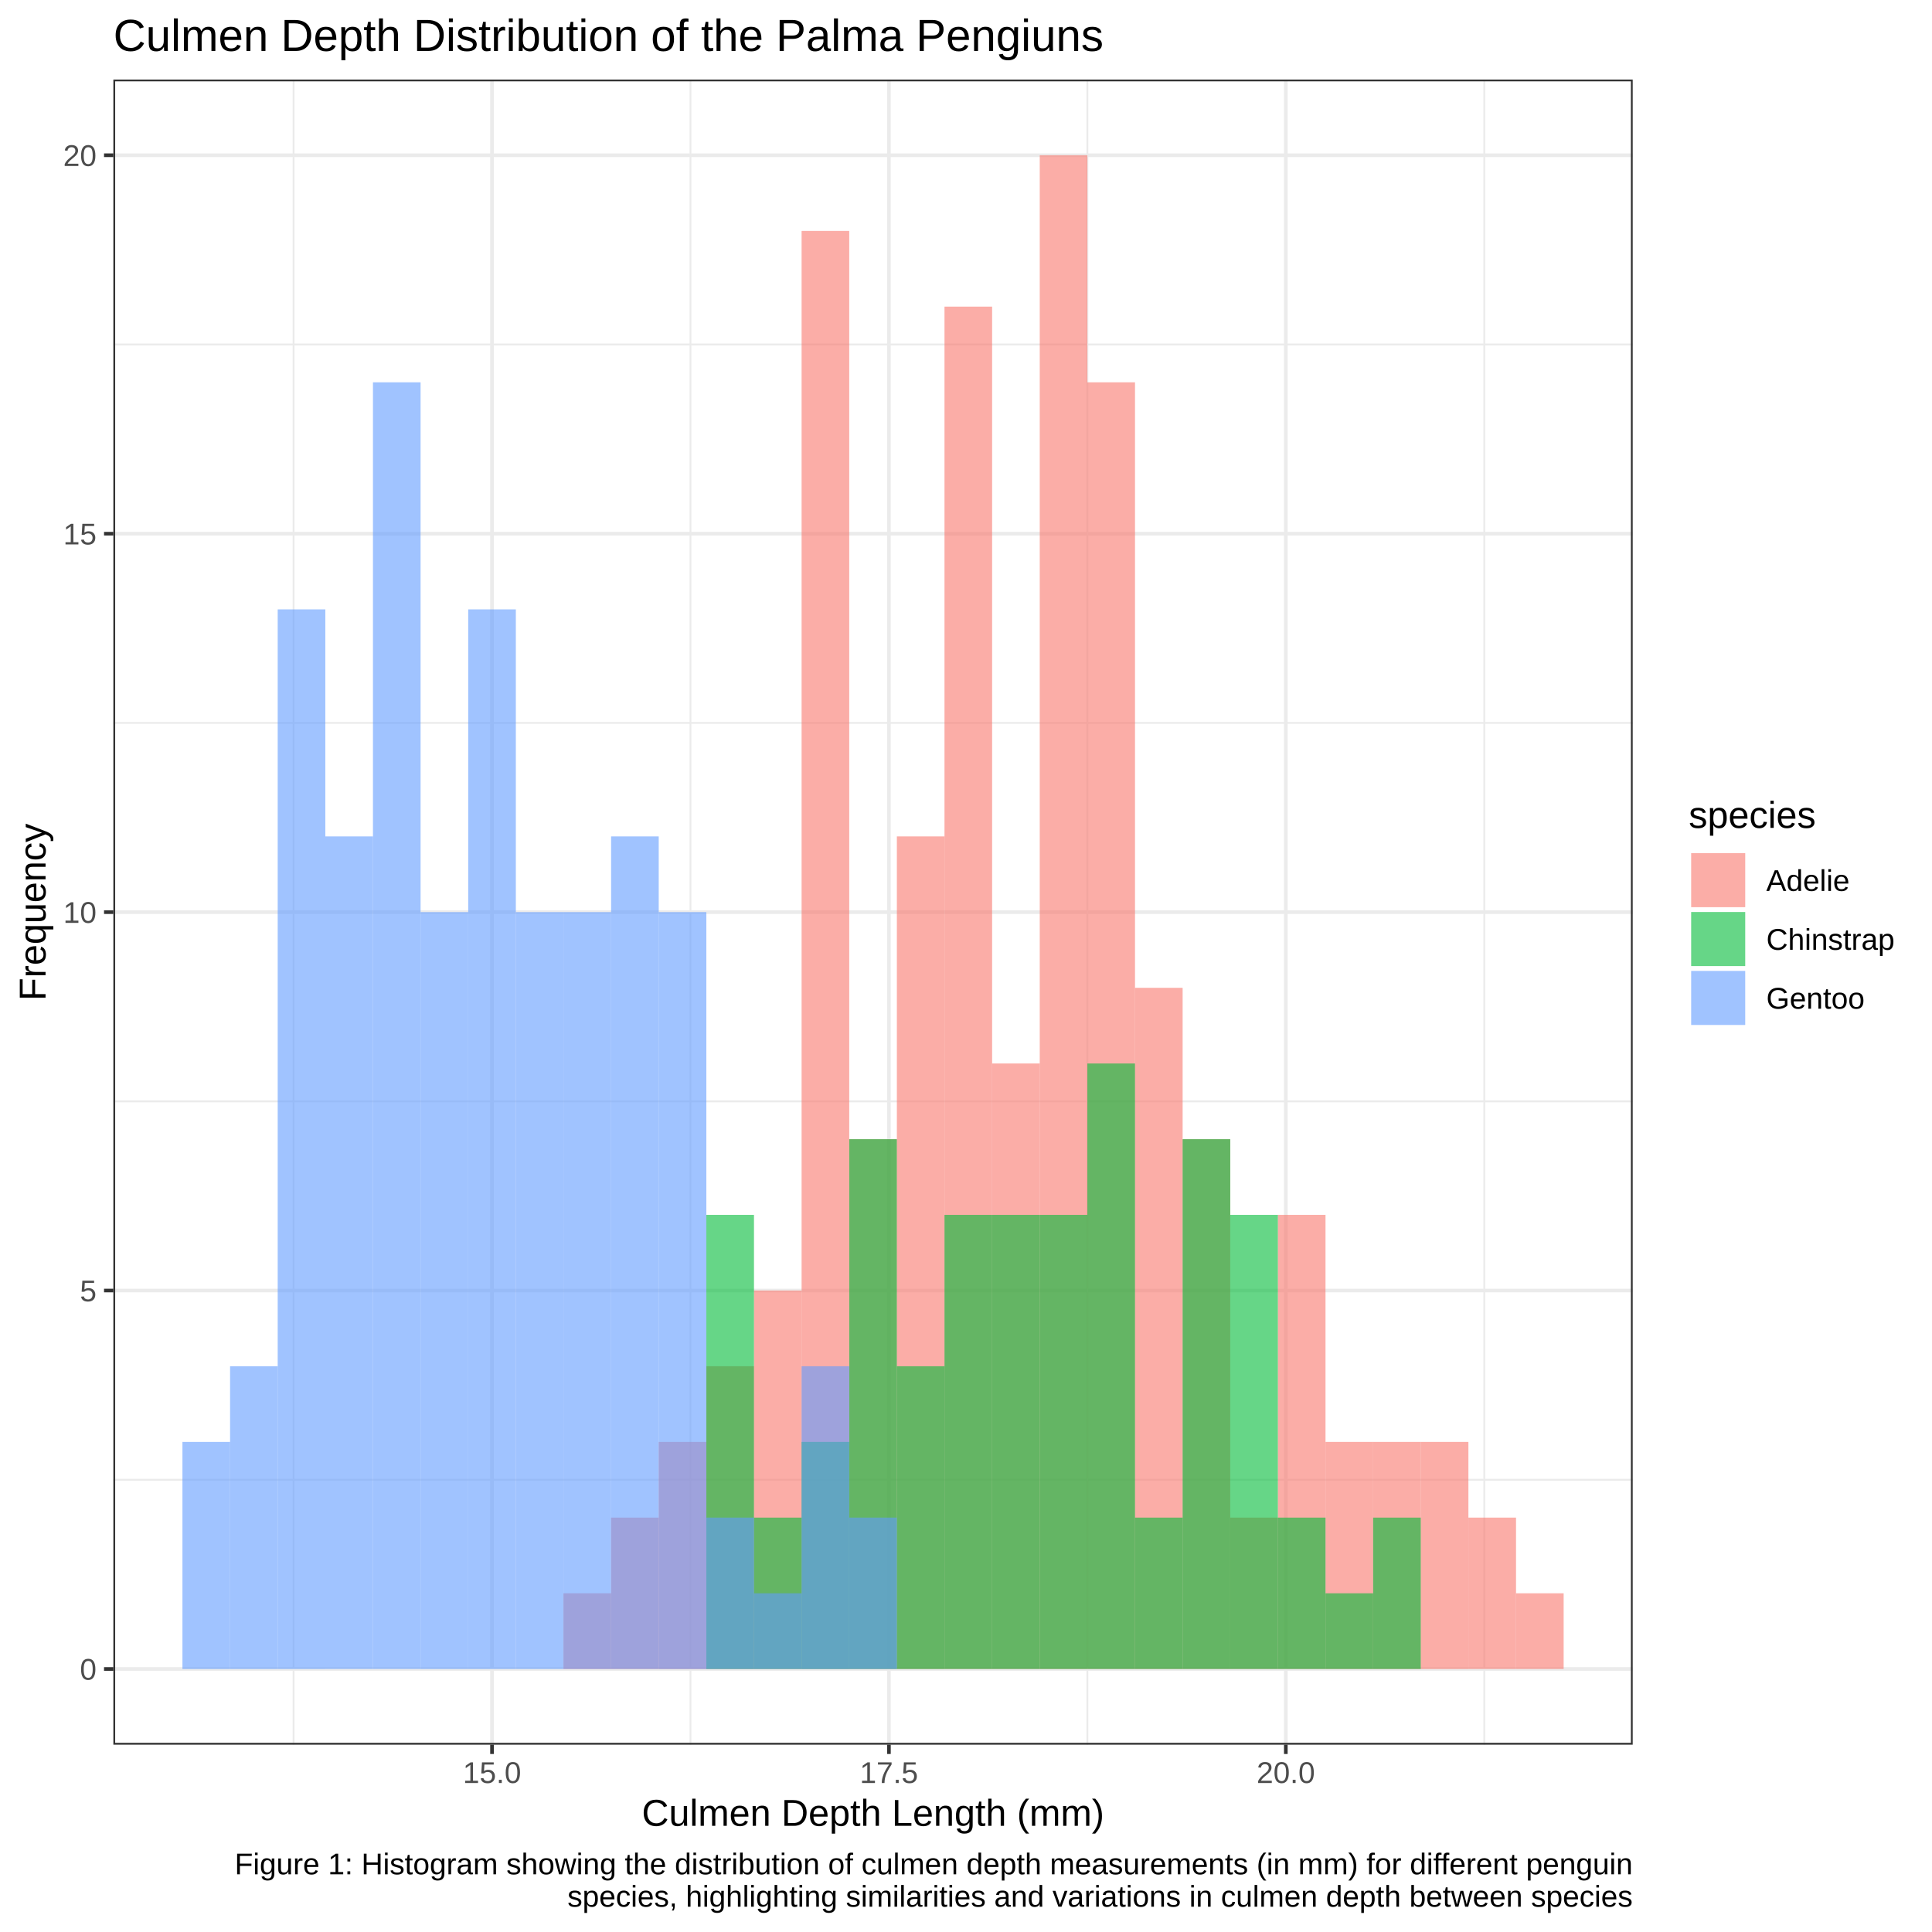
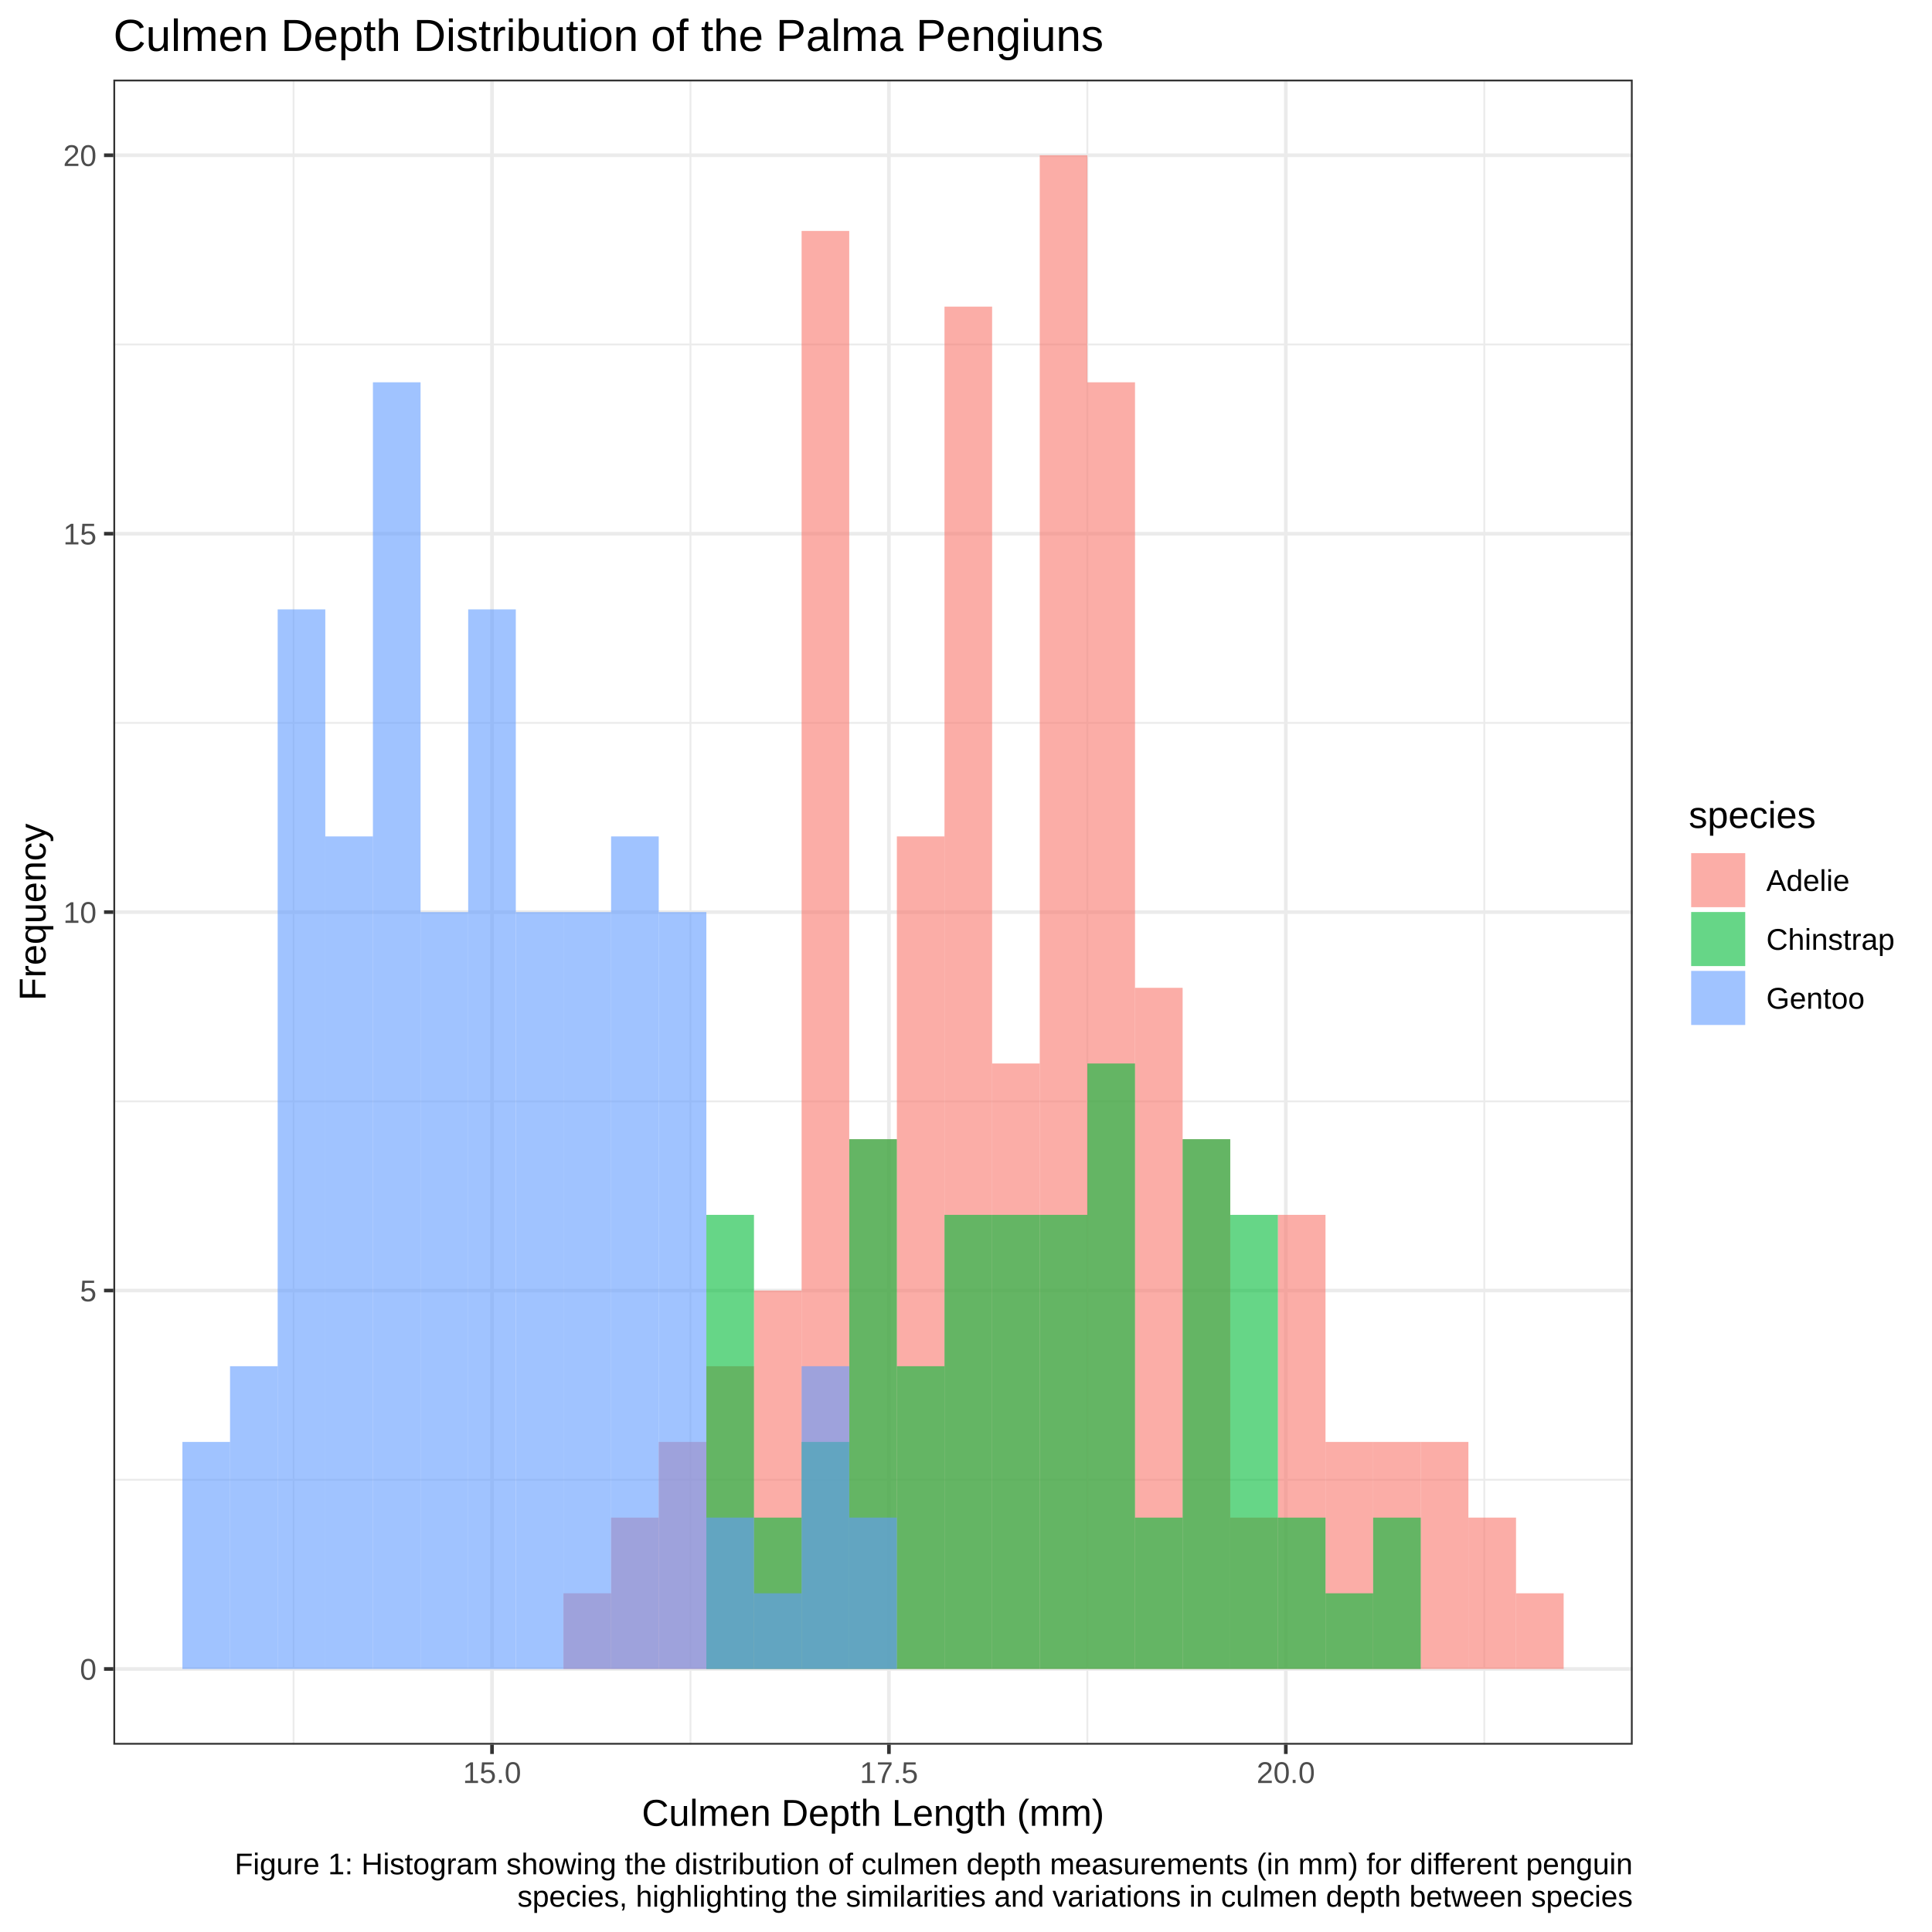
<svg xmlns="http://www.w3.org/2000/svg" class="svglite" width="708.66pt" height="708.66pt" viewBox="0 0 708.66 708.66">
  <defs>
    <style type="text/css">
    .svglite line, .svglite polyline, .svglite polygon, .svglite path, .svglite rect, .svglite circle {
      fill: none;
      stroke: #000000;
      stroke-linecap: round;
      stroke-linejoin: round;
      stroke-miterlimit: 10.00;
    }
    .svglite text {
      white-space: pre;
    }
  </style>
  </defs>
  <rect width="100%" height="100%" style="stroke: none; fill: #FFFFFF;" />
  <defs>
    <clipPath id="cpMC4wMHw3MDguNjZ8MC4wMHw3MDguNjY=">
      <rect x="0.00" y="0.00" width="708.66" height="708.66" />
    </clipPath>
  </defs>
  <g clip-path="url(#cpMC4wMHw3MDguNjZ8MC4wMHw3MDguNjY=)">
-     <rect x="0.00" y="0.00" width="708.66" height="708.66" style="stroke-width: 1.33; stroke: #FFFFFF; fill: #FFFFFF;" />
+     <rect x="0" y="0.00" width="708.66" height="708.66" style="stroke-width: 1.33; stroke: #FFFFFF; fill: #FFFFFF;" />
  </g>
  <defs>
-     <clipPath id="cpNDEuNTh8NTk4Ljg4fDI5LjE4fDYzOS45NQ==">
-       <rect x="41.58" y="29.18" width="557.30" height="610.76" />
+     <clipPath id="cpNDEuNTh8NTk4Ljg4fDI5LjE5fDYzOS45NA==">
+       <rect x="41.58" y="29.19" width="557.30" height="610.76" />
    </clipPath>
  </defs>
-   <g clip-path="url(#cpNDEuNTh8NTk4Ljg4fDI5LjE4fDYzOS45NQ==)">
-     <rect x="41.58" y="29.18" width="557.30" height="610.76" style="stroke-width: 1.33; stroke: none; fill: #FFFFFF;" />
+   <g clip-path="url(#cpNDEuNTh8NTk4Ljg4fDI5LjE5fDYzOS45NA==)">
+     <rect x="41.58" y="29.19" width="557.30" height="610.76" style="stroke-width: 1.33; stroke: none; fill: #FFFFFF;" />
    <polyline points="41.58,542.78 598.88,542.78 " style="stroke-width: 0.67; stroke: #EBEBEB; stroke-linecap: butt;" />
    <polyline points="41.58,403.97 598.88,403.97 " style="stroke-width: 0.67; stroke: #EBEBEB; stroke-linecap: butt;" />
    <polyline points="41.58,265.16 598.88,265.16 " style="stroke-width: 0.67; stroke: #EBEBEB; stroke-linecap: butt;" />
    <polyline points="41.58,126.35 598.88,126.35 " style="stroke-width: 0.67; stroke: #EBEBEB; stroke-linecap: butt;" />
-     <polyline points="107.68,639.95 107.68,29.18 " style="stroke-width: 0.67; stroke: #EBEBEB; stroke-linecap: butt;" />
-     <polyline points="253.27,639.95 253.27,29.18 " style="stroke-width: 0.67; stroke: #EBEBEB; stroke-linecap: butt;" />
-     <polyline points="398.85,639.95 398.85,29.18 " style="stroke-width: 0.67; stroke: #EBEBEB; stroke-linecap: butt;" />
-     <polyline points="544.44,639.95 544.44,29.18 " style="stroke-width: 0.67; stroke: #EBEBEB; stroke-linecap: butt;" />
+     <polyline points="107.68,639.94 107.68,29.19 " style="stroke-width: 0.67; stroke: #EBEBEB; stroke-linecap: butt;" />
+     <polyline points="253.26,639.94 253.26,29.19 " style="stroke-width: 0.67; stroke: #EBEBEB; stroke-linecap: butt;" />
+     <polyline points="398.85,639.94 398.85,29.19 " style="stroke-width: 0.67; stroke: #EBEBEB; stroke-linecap: butt;" />
+     <polyline points="544.44,639.94 544.44,29.19 " style="stroke-width: 0.67; stroke: #EBEBEB; stroke-linecap: butt;" />
    <polyline points="41.58,612.18 598.88,612.18 " style="stroke-width: 1.33; stroke: #EBEBEB; stroke-linecap: butt;" />
    <polyline points="41.58,473.37 598.88,473.37 " style="stroke-width: 1.33; stroke: #EBEBEB; stroke-linecap: butt;" />
-     <polyline points="41.58,334.57 598.88,334.57 " style="stroke-width: 1.33; stroke: #EBEBEB; stroke-linecap: butt;" />
+     <polyline points="41.58,334.56 598.88,334.56 " style="stroke-width: 1.33; stroke: #EBEBEB; stroke-linecap: butt;" />
    <polyline points="41.58,195.76 598.88,195.76 " style="stroke-width: 1.33; stroke: #EBEBEB; stroke-linecap: butt;" />
    <polyline points="41.58,56.95 598.88,56.95 " style="stroke-width: 1.33; stroke: #EBEBEB; stroke-linecap: butt;" />
-     <polyline points="180.47,639.95 180.47,29.18 " style="stroke-width: 1.33; stroke: #EBEBEB; stroke-linecap: butt;" />
-     <polyline points="326.06,639.95 326.06,29.18 " style="stroke-width: 1.33; stroke: #EBEBEB; stroke-linecap: butt;" />
-     <polyline points="471.64,639.95 471.64,29.18 " style="stroke-width: 1.33; stroke: #EBEBEB; stroke-linecap: butt;" />
-     <rect x="66.92" y="612.18" width="17.47" height="0.00" style="stroke-width: 1.33; stroke: none; stroke-linecap: butt; stroke-linejoin: miter; fill: #F8766D; fill-opacity: 0.60;" />
-     <rect x="84.39" y="612.18" width="17.47" height="0.00" style="stroke-width: 1.33; stroke: none; stroke-linecap: butt; stroke-linejoin: miter; fill: #F8766D; fill-opacity: 0.60;" />
-     <rect x="101.86" y="612.18" width="17.47" height="0.00" style="stroke-width: 1.33; stroke: none; stroke-linecap: butt; stroke-linejoin: miter; fill: #F8766D; fill-opacity: 0.60;" />
-     <rect x="119.33" y="612.18" width="17.47" height="0.00" style="stroke-width: 1.33; stroke: none; stroke-linecap: butt; stroke-linejoin: miter; fill: #F8766D; fill-opacity: 0.60;" />
-     <rect x="136.80" y="612.18" width="17.47" height="0.00" style="stroke-width: 1.33; stroke: none; stroke-linecap: butt; stroke-linejoin: miter; fill: #F8766D; fill-opacity: 0.60;" />
-     <rect x="154.27" y="612.18" width="17.47" height="0.00" style="stroke-width: 1.33; stroke: none; stroke-linecap: butt; stroke-linejoin: miter; fill: #F8766D; fill-opacity: 0.60;" />
-     <rect x="171.74" y="612.18" width="17.47" height="0.00" style="stroke-width: 1.33; stroke: none; stroke-linecap: butt; stroke-linejoin: miter; fill: #F8766D; fill-opacity: 0.60;" />
+     <polyline points="180.47,639.94 180.47,29.19 " style="stroke-width: 1.33; stroke: #EBEBEB; stroke-linecap: butt;" />
+     <polyline points="326.06,639.94 326.06,29.19 " style="stroke-width: 1.33; stroke: #EBEBEB; stroke-linecap: butt;" />
+     <polyline points="471.64,639.94 471.64,29.19 " style="stroke-width: 1.33; stroke: #EBEBEB; stroke-linecap: butt;" />
+     <rect x="66.91" y="612.18" width="17.47" height="0.00" style="stroke-width: 1.33; stroke: none; stroke-linecap: butt; stroke-linejoin: miter; fill: #F8766D; fill-opacity: 0.60;" />
+     <rect x="84.38" y="612.18" width="17.47" height="0.00" style="stroke-width: 1.33; stroke: none; stroke-linecap: butt; stroke-linejoin: miter; fill: #F8766D; fill-opacity: 0.60;" />
+     <rect x="101.85" y="612.18" width="17.47" height="0.00" style="stroke-width: 1.33; stroke: none; stroke-linecap: butt; stroke-linejoin: miter; fill: #F8766D; fill-opacity: 0.60;" />
+     <rect x="119.32" y="612.18" width="17.47" height="0.00" style="stroke-width: 1.33; stroke: none; stroke-linecap: butt; stroke-linejoin: miter; fill: #F8766D; fill-opacity: 0.60;" />
+     <rect x="136.79" y="612.18" width="17.47" height="0.00" style="stroke-width: 1.33; stroke: none; stroke-linecap: butt; stroke-linejoin: miter; fill: #F8766D; fill-opacity: 0.60;" />
+     <rect x="154.26" y="612.18" width="17.47" height="0.00" style="stroke-width: 1.33; stroke: none; stroke-linecap: butt; stroke-linejoin: miter; fill: #F8766D; fill-opacity: 0.60;" />
+     <rect x="171.73" y="612.18" width="17.47" height="0.00" style="stroke-width: 1.33; stroke: none; stroke-linecap: butt; stroke-linejoin: miter; fill: #F8766D; fill-opacity: 0.60;" />
    <rect x="189.21" y="612.18" width="17.47" height="0.00" style="stroke-width: 1.33; stroke: none; stroke-linecap: butt; stroke-linejoin: miter; fill: #F8766D; fill-opacity: 0.60;" />
    <rect x="206.68" y="584.42" width="17.47" height="27.76" style="stroke-width: 1.33; stroke: none; stroke-linecap: butt; stroke-linejoin: miter; fill: #F8766D; fill-opacity: 0.60;" />
    <rect x="224.15" y="556.66" width="17.47" height="55.52" style="stroke-width: 1.33; stroke: none; stroke-linecap: butt; stroke-linejoin: miter; fill: #F8766D; fill-opacity: 0.60;" />
-     <rect x="241.62" y="528.90" width="17.47" height="83.29" style="stroke-width: 1.33; stroke: none; stroke-linecap: butt; stroke-linejoin: miter; fill: #F8766D; fill-opacity: 0.60;" />
-     <rect x="259.09" y="501.14" width="17.47" height="111.05" style="stroke-width: 1.33; stroke: none; stroke-linecap: butt; stroke-linejoin: miter; fill: #F8766D; fill-opacity: 0.60;" />
+     <rect x="241.62" y="528.90" width="17.47" height="83.28" style="stroke-width: 1.33; stroke: none; stroke-linecap: butt; stroke-linejoin: miter; fill: #F8766D; fill-opacity: 0.60;" />
+     <rect x="259.09" y="501.13" width="17.47" height="111.05" style="stroke-width: 1.33; stroke: none; stroke-linecap: butt; stroke-linejoin: miter; fill: #F8766D; fill-opacity: 0.60;" />
    <rect x="276.56" y="473.37" width="17.47" height="138.81" style="stroke-width: 1.33; stroke: none; stroke-linecap: butt; stroke-linejoin: miter; fill: #F8766D; fill-opacity: 0.60;" />
    <rect x="294.03" y="84.71" width="17.47" height="527.47" style="stroke-width: 1.33; stroke: none; stroke-linecap: butt; stroke-linejoin: miter; fill: #F8766D; fill-opacity: 0.60;" />
    <rect x="311.50" y="417.85" width="17.47" height="194.33" style="stroke-width: 1.33; stroke: none; stroke-linecap: butt; stroke-linejoin: miter; fill: #F8766D; fill-opacity: 0.60;" />
    <rect x="328.97" y="306.80" width="17.47" height="305.38" style="stroke-width: 1.33; stroke: none; stroke-linecap: butt; stroke-linejoin: miter; fill: #F8766D; fill-opacity: 0.60;" />
    <rect x="346.44" y="112.47" width="17.47" height="499.71" style="stroke-width: 1.33; stroke: none; stroke-linecap: butt; stroke-linejoin: miter; fill: #F8766D; fill-opacity: 0.60;" />
    <rect x="363.91" y="390.09" width="17.47" height="222.09" style="stroke-width: 1.33; stroke: none; stroke-linecap: butt; stroke-linejoin: miter; fill: #F8766D; fill-opacity: 0.60;" />
-     <rect x="381.38" y="56.95" width="17.47" height="555.24" style="stroke-width: 1.33; stroke: none; stroke-linecap: butt; stroke-linejoin: miter; fill: #F8766D; fill-opacity: 0.60;" />
+     <rect x="381.38" y="56.95" width="17.47" height="555.23" style="stroke-width: 1.33; stroke: none; stroke-linecap: butt; stroke-linejoin: miter; fill: #F8766D; fill-opacity: 0.60;" />
    <rect x="398.85" y="140.23" width="17.47" height="471.95" style="stroke-width: 1.33; stroke: none; stroke-linecap: butt; stroke-linejoin: miter; fill: #F8766D; fill-opacity: 0.60;" />
-     <rect x="416.32" y="362.33" width="17.47" height="249.86" style="stroke-width: 1.33; stroke: none; stroke-linecap: butt; stroke-linejoin: miter; fill: #F8766D; fill-opacity: 0.60;" />
+     <rect x="416.32" y="362.33" width="17.47" height="249.85" style="stroke-width: 1.33; stroke: none; stroke-linecap: butt; stroke-linejoin: miter; fill: #F8766D; fill-opacity: 0.60;" />
    <rect x="433.79" y="417.85" width="17.47" height="194.33" style="stroke-width: 1.33; stroke: none; stroke-linecap: butt; stroke-linejoin: miter; fill: #F8766D; fill-opacity: 0.60;" />
    <rect x="451.26" y="556.66" width="17.47" height="55.52" style="stroke-width: 1.33; stroke: none; stroke-linecap: butt; stroke-linejoin: miter; fill: #F8766D; fill-opacity: 0.60;" />
    <rect x="468.73" y="445.61" width="17.47" height="166.57" style="stroke-width: 1.33; stroke: none; stroke-linecap: butt; stroke-linejoin: miter; fill: #F8766D; fill-opacity: 0.60;" />
-     <rect x="486.20" y="528.90" width="17.47" height="83.29" style="stroke-width: 1.33; stroke: none; stroke-linecap: butt; stroke-linejoin: miter; fill: #F8766D; fill-opacity: 0.60;" />
-     <rect x="503.67" y="528.90" width="17.47" height="83.29" style="stroke-width: 1.33; stroke: none; stroke-linecap: butt; stroke-linejoin: miter; fill: #F8766D; fill-opacity: 0.60;" />
-     <rect x="521.14" y="528.90" width="17.47" height="83.29" style="stroke-width: 1.33; stroke: none; stroke-linecap: butt; stroke-linejoin: miter; fill: #F8766D; fill-opacity: 0.60;" />
+     <rect x="486.20" y="528.90" width="17.47" height="83.28" style="stroke-width: 1.33; stroke: none; stroke-linecap: butt; stroke-linejoin: miter; fill: #F8766D; fill-opacity: 0.60;" />
+     <rect x="503.67" y="528.90" width="17.47" height="83.28" style="stroke-width: 1.33; stroke: none; stroke-linecap: butt; stroke-linejoin: miter; fill: #F8766D; fill-opacity: 0.60;" />
+     <rect x="521.14" y="528.90" width="17.47" height="83.28" style="stroke-width: 1.33; stroke: none; stroke-linecap: butt; stroke-linejoin: miter; fill: #F8766D; fill-opacity: 0.60;" />
    <rect x="538.61" y="556.66" width="17.47" height="55.52" style="stroke-width: 1.33; stroke: none; stroke-linecap: butt; stroke-linejoin: miter; fill: #F8766D; fill-opacity: 0.60;" />
    <rect x="556.08" y="584.42" width="17.47" height="27.76" style="stroke-width: 1.33; stroke: none; stroke-linecap: butt; stroke-linejoin: miter; fill: #F8766D; fill-opacity: 0.60;" />
-     <rect x="66.92" y="612.18" width="17.47" height="0.00" style="stroke-width: 1.33; stroke: none; stroke-linecap: butt; stroke-linejoin: miter; fill: #00BA38; fill-opacity: 0.60;" />
-     <rect x="84.39" y="612.18" width="17.47" height="0.00" style="stroke-width: 1.33; stroke: none; stroke-linecap: butt; stroke-linejoin: miter; fill: #00BA38; fill-opacity: 0.60;" />
-     <rect x="101.86" y="612.18" width="17.47" height="0.00" style="stroke-width: 1.33; stroke: none; stroke-linecap: butt; stroke-linejoin: miter; fill: #00BA38; fill-opacity: 0.60;" />
-     <rect x="119.33" y="612.18" width="17.47" height="0.00" style="stroke-width: 1.33; stroke: none; stroke-linecap: butt; stroke-linejoin: miter; fill: #00BA38; fill-opacity: 0.60;" />
-     <rect x="136.80" y="612.18" width="17.47" height="0.00" style="stroke-width: 1.33; stroke: none; stroke-linecap: butt; stroke-linejoin: miter; fill: #00BA38; fill-opacity: 0.60;" />
-     <rect x="154.27" y="612.18" width="17.47" height="0.00" style="stroke-width: 1.33; stroke: none; stroke-linecap: butt; stroke-linejoin: miter; fill: #00BA38; fill-opacity: 0.60;" />
-     <rect x="171.74" y="612.18" width="17.47" height="0.00" style="stroke-width: 1.33; stroke: none; stroke-linecap: butt; stroke-linejoin: miter; fill: #00BA38; fill-opacity: 0.60;" />
+     <rect x="66.91" y="612.18" width="17.47" height="0.00" style="stroke-width: 1.33; stroke: none; stroke-linecap: butt; stroke-linejoin: miter; fill: #00BA38; fill-opacity: 0.60;" />
+     <rect x="84.38" y="612.18" width="17.47" height="0.00" style="stroke-width: 1.33; stroke: none; stroke-linecap: butt; stroke-linejoin: miter; fill: #00BA38; fill-opacity: 0.60;" />
+     <rect x="101.85" y="612.18" width="17.47" height="0.00" style="stroke-width: 1.33; stroke: none; stroke-linecap: butt; stroke-linejoin: miter; fill: #00BA38; fill-opacity: 0.60;" />
+     <rect x="119.32" y="612.18" width="17.47" height="0.00" style="stroke-width: 1.33; stroke: none; stroke-linecap: butt; stroke-linejoin: miter; fill: #00BA38; fill-opacity: 0.60;" />
+     <rect x="136.79" y="612.18" width="17.47" height="0.00" style="stroke-width: 1.33; stroke: none; stroke-linecap: butt; stroke-linejoin: miter; fill: #00BA38; fill-opacity: 0.60;" />
+     <rect x="154.26" y="612.18" width="17.47" height="0.00" style="stroke-width: 1.33; stroke: none; stroke-linecap: butt; stroke-linejoin: miter; fill: #00BA38; fill-opacity: 0.60;" />
+     <rect x="171.73" y="612.18" width="17.47" height="0.00" style="stroke-width: 1.33; stroke: none; stroke-linecap: butt; stroke-linejoin: miter; fill: #00BA38; fill-opacity: 0.60;" />
    <rect x="189.21" y="612.18" width="17.47" height="0.00" style="stroke-width: 1.33; stroke: none; stroke-linecap: butt; stroke-linejoin: miter; fill: #00BA38; fill-opacity: 0.60;" />
    <rect x="206.68" y="612.18" width="17.47" height="0.00" style="stroke-width: 1.33; stroke: none; stroke-linecap: butt; stroke-linejoin: miter; fill: #00BA38; fill-opacity: 0.60;" />
    <rect x="224.15" y="612.18" width="17.47" height="0.00" style="stroke-width: 1.33; stroke: none; stroke-linecap: butt; stroke-linejoin: miter; fill: #00BA38; fill-opacity: 0.60;" />
    <rect x="241.62" y="612.18" width="17.47" height="0.00" style="stroke-width: 1.33; stroke: none; stroke-linecap: butt; stroke-linejoin: miter; fill: #00BA38; fill-opacity: 0.60;" />
    <rect x="259.09" y="445.61" width="17.47" height="166.57" style="stroke-width: 1.33; stroke: none; stroke-linecap: butt; stroke-linejoin: miter; fill: #00BA38; fill-opacity: 0.60;" />
    <rect x="276.56" y="556.66" width="17.47" height="55.52" style="stroke-width: 1.33; stroke: none; stroke-linecap: butt; stroke-linejoin: miter; fill: #00BA38; fill-opacity: 0.60;" />
-     <rect x="294.03" y="528.90" width="17.47" height="83.29" style="stroke-width: 1.33; stroke: none; stroke-linecap: butt; stroke-linejoin: miter; fill: #00BA38; fill-opacity: 0.60;" />
+     <rect x="294.03" y="528.90" width="17.47" height="83.28" style="stroke-width: 1.33; stroke: none; stroke-linecap: butt; stroke-linejoin: miter; fill: #00BA38; fill-opacity: 0.60;" />
    <rect x="311.50" y="417.85" width="17.47" height="194.33" style="stroke-width: 1.33; stroke: none; stroke-linecap: butt; stroke-linejoin: miter; fill: #00BA38; fill-opacity: 0.60;" />
-     <rect x="328.97" y="501.14" width="17.47" height="111.05" style="stroke-width: 1.33; stroke: none; stroke-linecap: butt; stroke-linejoin: miter; fill: #00BA38; fill-opacity: 0.60;" />
+     <rect x="328.97" y="501.13" width="17.47" height="111.05" style="stroke-width: 1.33; stroke: none; stroke-linecap: butt; stroke-linejoin: miter; fill: #00BA38; fill-opacity: 0.60;" />
    <rect x="346.44" y="445.61" width="17.47" height="166.57" style="stroke-width: 1.33; stroke: none; stroke-linecap: butt; stroke-linejoin: miter; fill: #00BA38; fill-opacity: 0.60;" />
    <rect x="363.91" y="445.61" width="17.47" height="166.57" style="stroke-width: 1.33; stroke: none; stroke-linecap: butt; stroke-linejoin: miter; fill: #00BA38; fill-opacity: 0.60;" />
    <rect x="381.38" y="445.61" width="17.47" height="166.57" style="stroke-width: 1.33; stroke: none; stroke-linecap: butt; stroke-linejoin: miter; fill: #00BA38; fill-opacity: 0.60;" />
    <rect x="398.85" y="390.09" width="17.47" height="222.09" style="stroke-width: 1.33; stroke: none; stroke-linecap: butt; stroke-linejoin: miter; fill: #00BA38; fill-opacity: 0.60;" />
    <rect x="416.32" y="556.66" width="17.47" height="55.52" style="stroke-width: 1.33; stroke: none; stroke-linecap: butt; stroke-linejoin: miter; fill: #00BA38; fill-opacity: 0.60;" />
    <rect x="433.79" y="417.85" width="17.47" height="194.33" style="stroke-width: 1.33; stroke: none; stroke-linecap: butt; stroke-linejoin: miter; fill: #00BA38; fill-opacity: 0.60;" />
    <rect x="451.26" y="445.61" width="17.47" height="166.57" style="stroke-width: 1.33; stroke: none; stroke-linecap: butt; stroke-linejoin: miter; fill: #00BA38; fill-opacity: 0.60;" />
    <rect x="468.73" y="556.66" width="17.47" height="55.52" style="stroke-width: 1.33; stroke: none; stroke-linecap: butt; stroke-linejoin: miter; fill: #00BA38; fill-opacity: 0.60;" />
    <rect x="486.20" y="584.42" width="17.47" height="27.76" style="stroke-width: 1.33; stroke: none; stroke-linecap: butt; stroke-linejoin: miter; fill: #00BA38; fill-opacity: 0.60;" />
    <rect x="503.67" y="556.66" width="17.47" height="55.52" style="stroke-width: 1.33; stroke: none; stroke-linecap: butt; stroke-linejoin: miter; fill: #00BA38; fill-opacity: 0.60;" />
    <rect x="521.14" y="612.18" width="17.47" height="0.00" style="stroke-width: 1.33; stroke: none; stroke-linecap: butt; stroke-linejoin: miter; fill: #00BA38; fill-opacity: 0.60;" />
    <rect x="538.61" y="612.18" width="17.47" height="0.00" style="stroke-width: 1.33; stroke: none; stroke-linecap: butt; stroke-linejoin: miter; fill: #00BA38; fill-opacity: 0.60;" />
    <rect x="556.08" y="612.18" width="17.47" height="0.00" style="stroke-width: 1.33; stroke: none; stroke-linecap: butt; stroke-linejoin: miter; fill: #00BA38; fill-opacity: 0.60;" />
-     <rect x="66.92" y="528.90" width="17.47" height="83.29" style="stroke-width: 1.33; stroke: none; stroke-linecap: butt; stroke-linejoin: miter; fill: #619CFF; fill-opacity: 0.60;" />
-     <rect x="84.39" y="501.14" width="17.47" height="111.05" style="stroke-width: 1.33; stroke: none; stroke-linecap: butt; stroke-linejoin: miter; fill: #619CFF; fill-opacity: 0.60;" />
-     <rect x="101.86" y="223.52" width="17.47" height="388.67" style="stroke-width: 1.33; stroke: none; stroke-linecap: butt; stroke-linejoin: miter; fill: #619CFF; fill-opacity: 0.60;" />
-     <rect x="119.33" y="306.80" width="17.47" height="305.38" style="stroke-width: 1.33; stroke: none; stroke-linecap: butt; stroke-linejoin: miter; fill: #619CFF; fill-opacity: 0.60;" />
-     <rect x="136.80" y="140.23" width="17.47" height="471.95" style="stroke-width: 1.33; stroke: none; stroke-linecap: butt; stroke-linejoin: miter; fill: #619CFF; fill-opacity: 0.60;" />
-     <rect x="154.27" y="334.57" width="17.47" height="277.62" style="stroke-width: 1.33; stroke: none; stroke-linecap: butt; stroke-linejoin: miter; fill: #619CFF; fill-opacity: 0.60;" />
-     <rect x="171.74" y="223.52" width="17.47" height="388.67" style="stroke-width: 1.33; stroke: none; stroke-linecap: butt; stroke-linejoin: miter; fill: #619CFF; fill-opacity: 0.60;" />
-     <rect x="189.21" y="334.57" width="17.47" height="277.62" style="stroke-width: 1.33; stroke: none; stroke-linecap: butt; stroke-linejoin: miter; fill: #619CFF; fill-opacity: 0.60;" />
-     <rect x="206.68" y="334.57" width="17.47" height="277.62" style="stroke-width: 1.33; stroke: none; stroke-linecap: butt; stroke-linejoin: miter; fill: #619CFF; fill-opacity: 0.60;" />
+     <rect x="66.91" y="528.90" width="17.47" height="83.28" style="stroke-width: 1.33; stroke: none; stroke-linecap: butt; stroke-linejoin: miter; fill: #619CFF; fill-opacity: 0.60;" />
+     <rect x="84.38" y="501.13" width="17.47" height="111.05" style="stroke-width: 1.33; stroke: none; stroke-linecap: butt; stroke-linejoin: miter; fill: #619CFF; fill-opacity: 0.60;" />
+     <rect x="101.85" y="223.52" width="17.47" height="388.66" style="stroke-width: 1.33; stroke: none; stroke-linecap: butt; stroke-linejoin: miter; fill: #619CFF; fill-opacity: 0.60;" />
+     <rect x="119.32" y="306.80" width="17.47" height="305.38" style="stroke-width: 1.33; stroke: none; stroke-linecap: butt; stroke-linejoin: miter; fill: #619CFF; fill-opacity: 0.60;" />
+     <rect x="136.79" y="140.23" width="17.47" height="471.95" style="stroke-width: 1.33; stroke: none; stroke-linecap: butt; stroke-linejoin: miter; fill: #619CFF; fill-opacity: 0.60;" />
+     <rect x="154.26" y="334.56" width="17.47" height="277.62" style="stroke-width: 1.33; stroke: none; stroke-linecap: butt; stroke-linejoin: miter; fill: #619CFF; fill-opacity: 0.60;" />
+     <rect x="171.73" y="223.52" width="17.47" height="388.66" style="stroke-width: 1.33; stroke: none; stroke-linecap: butt; stroke-linejoin: miter; fill: #619CFF; fill-opacity: 0.60;" />
+     <rect x="189.21" y="334.56" width="17.47" height="277.62" style="stroke-width: 1.33; stroke: none; stroke-linecap: butt; stroke-linejoin: miter; fill: #619CFF; fill-opacity: 0.60;" />
+     <rect x="206.68" y="334.56" width="17.47" height="277.62" style="stroke-width: 1.33; stroke: none; stroke-linecap: butt; stroke-linejoin: miter; fill: #619CFF; fill-opacity: 0.60;" />
    <rect x="224.15" y="306.80" width="17.47" height="305.38" style="stroke-width: 1.33; stroke: none; stroke-linecap: butt; stroke-linejoin: miter; fill: #619CFF; fill-opacity: 0.60;" />
-     <rect x="241.62" y="334.57" width="17.47" height="277.62" style="stroke-width: 1.33; stroke: none; stroke-linecap: butt; stroke-linejoin: miter; fill: #619CFF; fill-opacity: 0.60;" />
+     <rect x="241.62" y="334.56" width="17.47" height="277.62" style="stroke-width: 1.33; stroke: none; stroke-linecap: butt; stroke-linejoin: miter; fill: #619CFF; fill-opacity: 0.60;" />
    <rect x="259.09" y="556.66" width="17.47" height="55.52" style="stroke-width: 1.33; stroke: none; stroke-linecap: butt; stroke-linejoin: miter; fill: #619CFF; fill-opacity: 0.60;" />
    <rect x="276.56" y="584.42" width="17.47" height="27.76" style="stroke-width: 1.33; stroke: none; stroke-linecap: butt; stroke-linejoin: miter; fill: #619CFF; fill-opacity: 0.60;" />
-     <rect x="294.03" y="501.14" width="17.47" height="111.05" style="stroke-width: 1.33; stroke: none; stroke-linecap: butt; stroke-linejoin: miter; fill: #619CFF; fill-opacity: 0.60;" />
+     <rect x="294.03" y="501.13" width="17.47" height="111.05" style="stroke-width: 1.33; stroke: none; stroke-linecap: butt; stroke-linejoin: miter; fill: #619CFF; fill-opacity: 0.60;" />
    <rect x="311.50" y="556.66" width="17.47" height="55.52" style="stroke-width: 1.33; stroke: none; stroke-linecap: butt; stroke-linejoin: miter; fill: #619CFF; fill-opacity: 0.60;" />
    <rect x="328.97" y="612.18" width="17.47" height="0.00" style="stroke-width: 1.33; stroke: none; stroke-linecap: butt; stroke-linejoin: miter; fill: #619CFF; fill-opacity: 0.60;" />
    <rect x="346.44" y="612.18" width="17.47" height="0.00" style="stroke-width: 1.33; stroke: none; stroke-linecap: butt; stroke-linejoin: miter; fill: #619CFF; fill-opacity: 0.60;" />
    <rect x="363.91" y="612.18" width="17.47" height="0.00" style="stroke-width: 1.33; stroke: none; stroke-linecap: butt; stroke-linejoin: miter; fill: #619CFF; fill-opacity: 0.60;" />
    <rect x="381.38" y="612.18" width="17.47" height="0.00" style="stroke-width: 1.33; stroke: none; stroke-linecap: butt; stroke-linejoin: miter; fill: #619CFF; fill-opacity: 0.60;" />
    <rect x="398.85" y="612.18" width="17.47" height="0.00" style="stroke-width: 1.33; stroke: none; stroke-linecap: butt; stroke-linejoin: miter; fill: #619CFF; fill-opacity: 0.60;" />
    <rect x="416.32" y="612.18" width="17.47" height="0.00" style="stroke-width: 1.33; stroke: none; stroke-linecap: butt; stroke-linejoin: miter; fill: #619CFF; fill-opacity: 0.60;" />
    <rect x="433.79" y="612.18" width="17.47" height="0.00" style="stroke-width: 1.33; stroke: none; stroke-linecap: butt; stroke-linejoin: miter; fill: #619CFF; fill-opacity: 0.60;" />
    <rect x="451.26" y="612.18" width="17.47" height="0.00" style="stroke-width: 1.33; stroke: none; stroke-linecap: butt; stroke-linejoin: miter; fill: #619CFF; fill-opacity: 0.60;" />
    <rect x="468.73" y="612.18" width="17.47" height="0.00" style="stroke-width: 1.33; stroke: none; stroke-linecap: butt; stroke-linejoin: miter; fill: #619CFF; fill-opacity: 0.60;" />
    <rect x="486.20" y="612.18" width="17.47" height="0.00" style="stroke-width: 1.33; stroke: none; stroke-linecap: butt; stroke-linejoin: miter; fill: #619CFF; fill-opacity: 0.60;" />
    <rect x="503.67" y="612.18" width="17.47" height="0.00" style="stroke-width: 1.33; stroke: none; stroke-linecap: butt; stroke-linejoin: miter; fill: #619CFF; fill-opacity: 0.60;" />
    <rect x="521.14" y="612.18" width="17.47" height="0.00" style="stroke-width: 1.33; stroke: none; stroke-linecap: butt; stroke-linejoin: miter; fill: #619CFF; fill-opacity: 0.60;" />
    <rect x="538.61" y="612.18" width="17.47" height="0.00" style="stroke-width: 1.33; stroke: none; stroke-linecap: butt; stroke-linejoin: miter; fill: #619CFF; fill-opacity: 0.60;" />
    <rect x="556.08" y="612.18" width="17.47" height="0.00" style="stroke-width: 1.33; stroke: none; stroke-linecap: butt; stroke-linejoin: miter; fill: #619CFF; fill-opacity: 0.60;" />
-     <rect x="41.58" y="29.18" width="557.30" height="610.76" style="stroke-width: 1.33; stroke: #333333;" />
+     <rect x="41.58" y="29.19" width="557.30" height="610.76" style="stroke-width: 1.33; stroke: #333333;" />
  </g>
  <g clip-path="url(#cpMC4wMHw3MDguNjZ8MC4wMHw3MDguNjY=)">
    <text x="35.42" y="616.13" text-anchor="end" style="font-size: 11.00px;fill: #4D4D4D; font-family: &quot;Arial&quot;;" textLength="6.12px" lengthAdjust="spacingAndGlyphs">0</text>
    <text x="35.42" y="477.32" text-anchor="end" style="font-size: 11.00px;fill: #4D4D4D; font-family: &quot;Arial&quot;;" textLength="6.12px" lengthAdjust="spacingAndGlyphs">5</text>
    <text x="35.42" y="338.51" text-anchor="end" style="font-size: 11.00px;fill: #4D4D4D; font-family: &quot;Arial&quot;;" textLength="12.24px" lengthAdjust="spacingAndGlyphs">10</text>
    <text x="35.42" y="199.70" text-anchor="end" style="font-size: 11.00px;fill: #4D4D4D; font-family: &quot;Arial&quot;;" textLength="12.24px" lengthAdjust="spacingAndGlyphs">15</text>
    <text x="35.42" y="60.89" text-anchor="end" style="font-size: 11.00px;fill: #4D4D4D; font-family: &quot;Arial&quot;;" textLength="12.24px" lengthAdjust="spacingAndGlyphs">20</text>
    <polyline points="38.16,612.18 41.58,612.18 " style="stroke-width: 1.33; stroke: #333333; stroke-linecap: butt;" />
    <polyline points="38.16,473.37 41.58,473.37 " style="stroke-width: 1.33; stroke: #333333; stroke-linecap: butt;" />
-     <polyline points="38.16,334.57 41.58,334.57 " style="stroke-width: 1.33; stroke: #333333; stroke-linecap: butt;" />
+     <polyline points="38.16,334.56 41.58,334.56 " style="stroke-width: 1.33; stroke: #333333; stroke-linecap: butt;" />
    <polyline points="38.16,195.76 41.58,195.76 " style="stroke-width: 1.33; stroke: #333333; stroke-linecap: butt;" />
    <polyline points="38.16,56.95 41.58,56.95 " style="stroke-width: 1.33; stroke: #333333; stroke-linecap: butt;" />
-     <polyline points="180.47,643.37 180.47,639.95 " style="stroke-width: 1.33; stroke: #333333; stroke-linecap: butt;" />
-     <polyline points="326.06,643.37 326.06,639.95 " style="stroke-width: 1.33; stroke: #333333; stroke-linecap: butt;" />
-     <polyline points="471.64,643.37 471.64,639.95 " style="stroke-width: 1.33; stroke: #333333; stroke-linecap: butt;" />
+     <polyline points="180.47,643.37 180.47,639.94 " style="stroke-width: 1.33; stroke: #333333; stroke-linecap: butt;" />
+     <polyline points="326.06,643.37 326.06,639.94 " style="stroke-width: 1.33; stroke: #333333; stroke-linecap: butt;" />
+     <polyline points="471.64,643.37 471.64,639.94 " style="stroke-width: 1.33; stroke: #333333; stroke-linecap: butt;" />
    <text x="180.47" y="654.00" text-anchor="middle" style="font-size: 11.00px;fill: #4D4D4D; font-family: &quot;Arial&quot;;" textLength="21.41px" lengthAdjust="spacingAndGlyphs">15.0</text>
    <text x="326.06" y="654.00" text-anchor="middle" style="font-size: 11.00px;fill: #4D4D4D; font-family: &quot;Arial&quot;;" textLength="21.41px" lengthAdjust="spacingAndGlyphs">17.5</text>
    <text x="471.64" y="654.00" text-anchor="middle" style="font-size: 11.00px;fill: #4D4D4D; font-family: &quot;Arial&quot;;" textLength="21.41px" lengthAdjust="spacingAndGlyphs">20.0</text>
    <text x="320.23" y="669.72" text-anchor="middle" style="font-size: 13.75px; font-family: &quot;Arial&quot;;" textLength="169.66px" lengthAdjust="spacingAndGlyphs">Culmen Depth Length (mm)</text>
-     <text transform="translate(16.71,334.57) rotate(-90)" text-anchor="middle" style="font-size: 13.75px; font-family: &quot;Arial&quot;;" textLength="64.97px" lengthAdjust="spacingAndGlyphs">Frequency</text>
+     <text transform="translate(16.71,334.56) rotate(-90)" text-anchor="middle" style="font-size: 13.75px; font-family: &quot;Arial&quot;;" textLength="64.97px" lengthAdjust="spacingAndGlyphs">Frequency</text>
    <rect x="612.58" y="285.44" width="89.23" height="98.25" style="stroke-width: 1.33; stroke: none; fill: #FFFFFF;" />
    <text x="619.43" y="303.67" style="font-size: 13.75px; font-family: &quot;Arial&quot;;" textLength="46.62px" lengthAdjust="spacingAndGlyphs">species</text>
    <rect x="619.43" y="312.04" width="21.60" height="21.60" style="stroke-width: 1.33; stroke: none; fill: #FFFFFF;" />
    <rect x="620.32" y="312.93" width="19.83" height="19.83" style="stroke-width: 1.33; stroke: none; stroke-linecap: butt; stroke-linejoin: miter; fill: #F8766D; fill-opacity: 0.60;" />
    <rect x="619.43" y="333.64" width="21.60" height="21.60" style="stroke-width: 1.33; stroke: none; fill: #FFFFFF;" />
    <rect x="620.32" y="334.53" width="19.83" height="19.83" style="stroke-width: 1.33; stroke: none; stroke-linecap: butt; stroke-linejoin: miter; fill: #00BA38; fill-opacity: 0.60;" />
    <rect x="619.43" y="355.24" width="21.60" height="21.60" style="stroke-width: 1.33; stroke: none; fill: #FFFFFF;" />
    <rect x="620.32" y="356.13" width="19.83" height="19.83" style="stroke-width: 1.33; stroke: none; stroke-linecap: butt; stroke-linejoin: miter; fill: #619CFF; fill-opacity: 0.60;" />
    <text x="647.88" y="326.79" style="font-size: 11.00px; font-family: &quot;Arial&quot;;" textLength="30.58px" lengthAdjust="spacingAndGlyphs">Adelie</text>
    <text x="647.88" y="348.39" style="font-size: 11.00px; font-family: &quot;Arial&quot;;" textLength="47.08px" lengthAdjust="spacingAndGlyphs">Chinstrap</text>
    <text x="647.88" y="369.99" style="font-size: 11.00px; font-family: &quot;Arial&quot;;" textLength="36.09px" lengthAdjust="spacingAndGlyphs">Gentoo</text>
    <text x="41.58" y="18.69" style="font-size: 16.50px; font-family: &quot;Arial&quot;;" textLength="363.29px" lengthAdjust="spacingAndGlyphs">Culmen Depth Distribution of the Palma Pengiuns</text>
    <text x="598.88" y="687.50" text-anchor="end" style="font-size: 11.00px; font-family: &quot;Arial&quot;;" textLength="516.03px" lengthAdjust="spacingAndGlyphs">Figure 1: Histogram showing the distribution of culmen depth measurements (in mm) for different penguin </text>
-     <text x="598.88" y="699.38" text-anchor="end" style="font-size: 11.00px; font-family: &quot;Arial&quot;;" textLength="393.77px" lengthAdjust="spacingAndGlyphs"> species, highlighting similarities and variations in culmen depth between species</text>
+     <text x="598.88" y="699.38" text-anchor="end" style="font-size: 11.00px; font-family: &quot;Arial&quot;;" textLength="412.11px" lengthAdjust="spacingAndGlyphs"> species, highlighting the similarities and variations in culmen depth between species</text>
  </g>
</svg>
